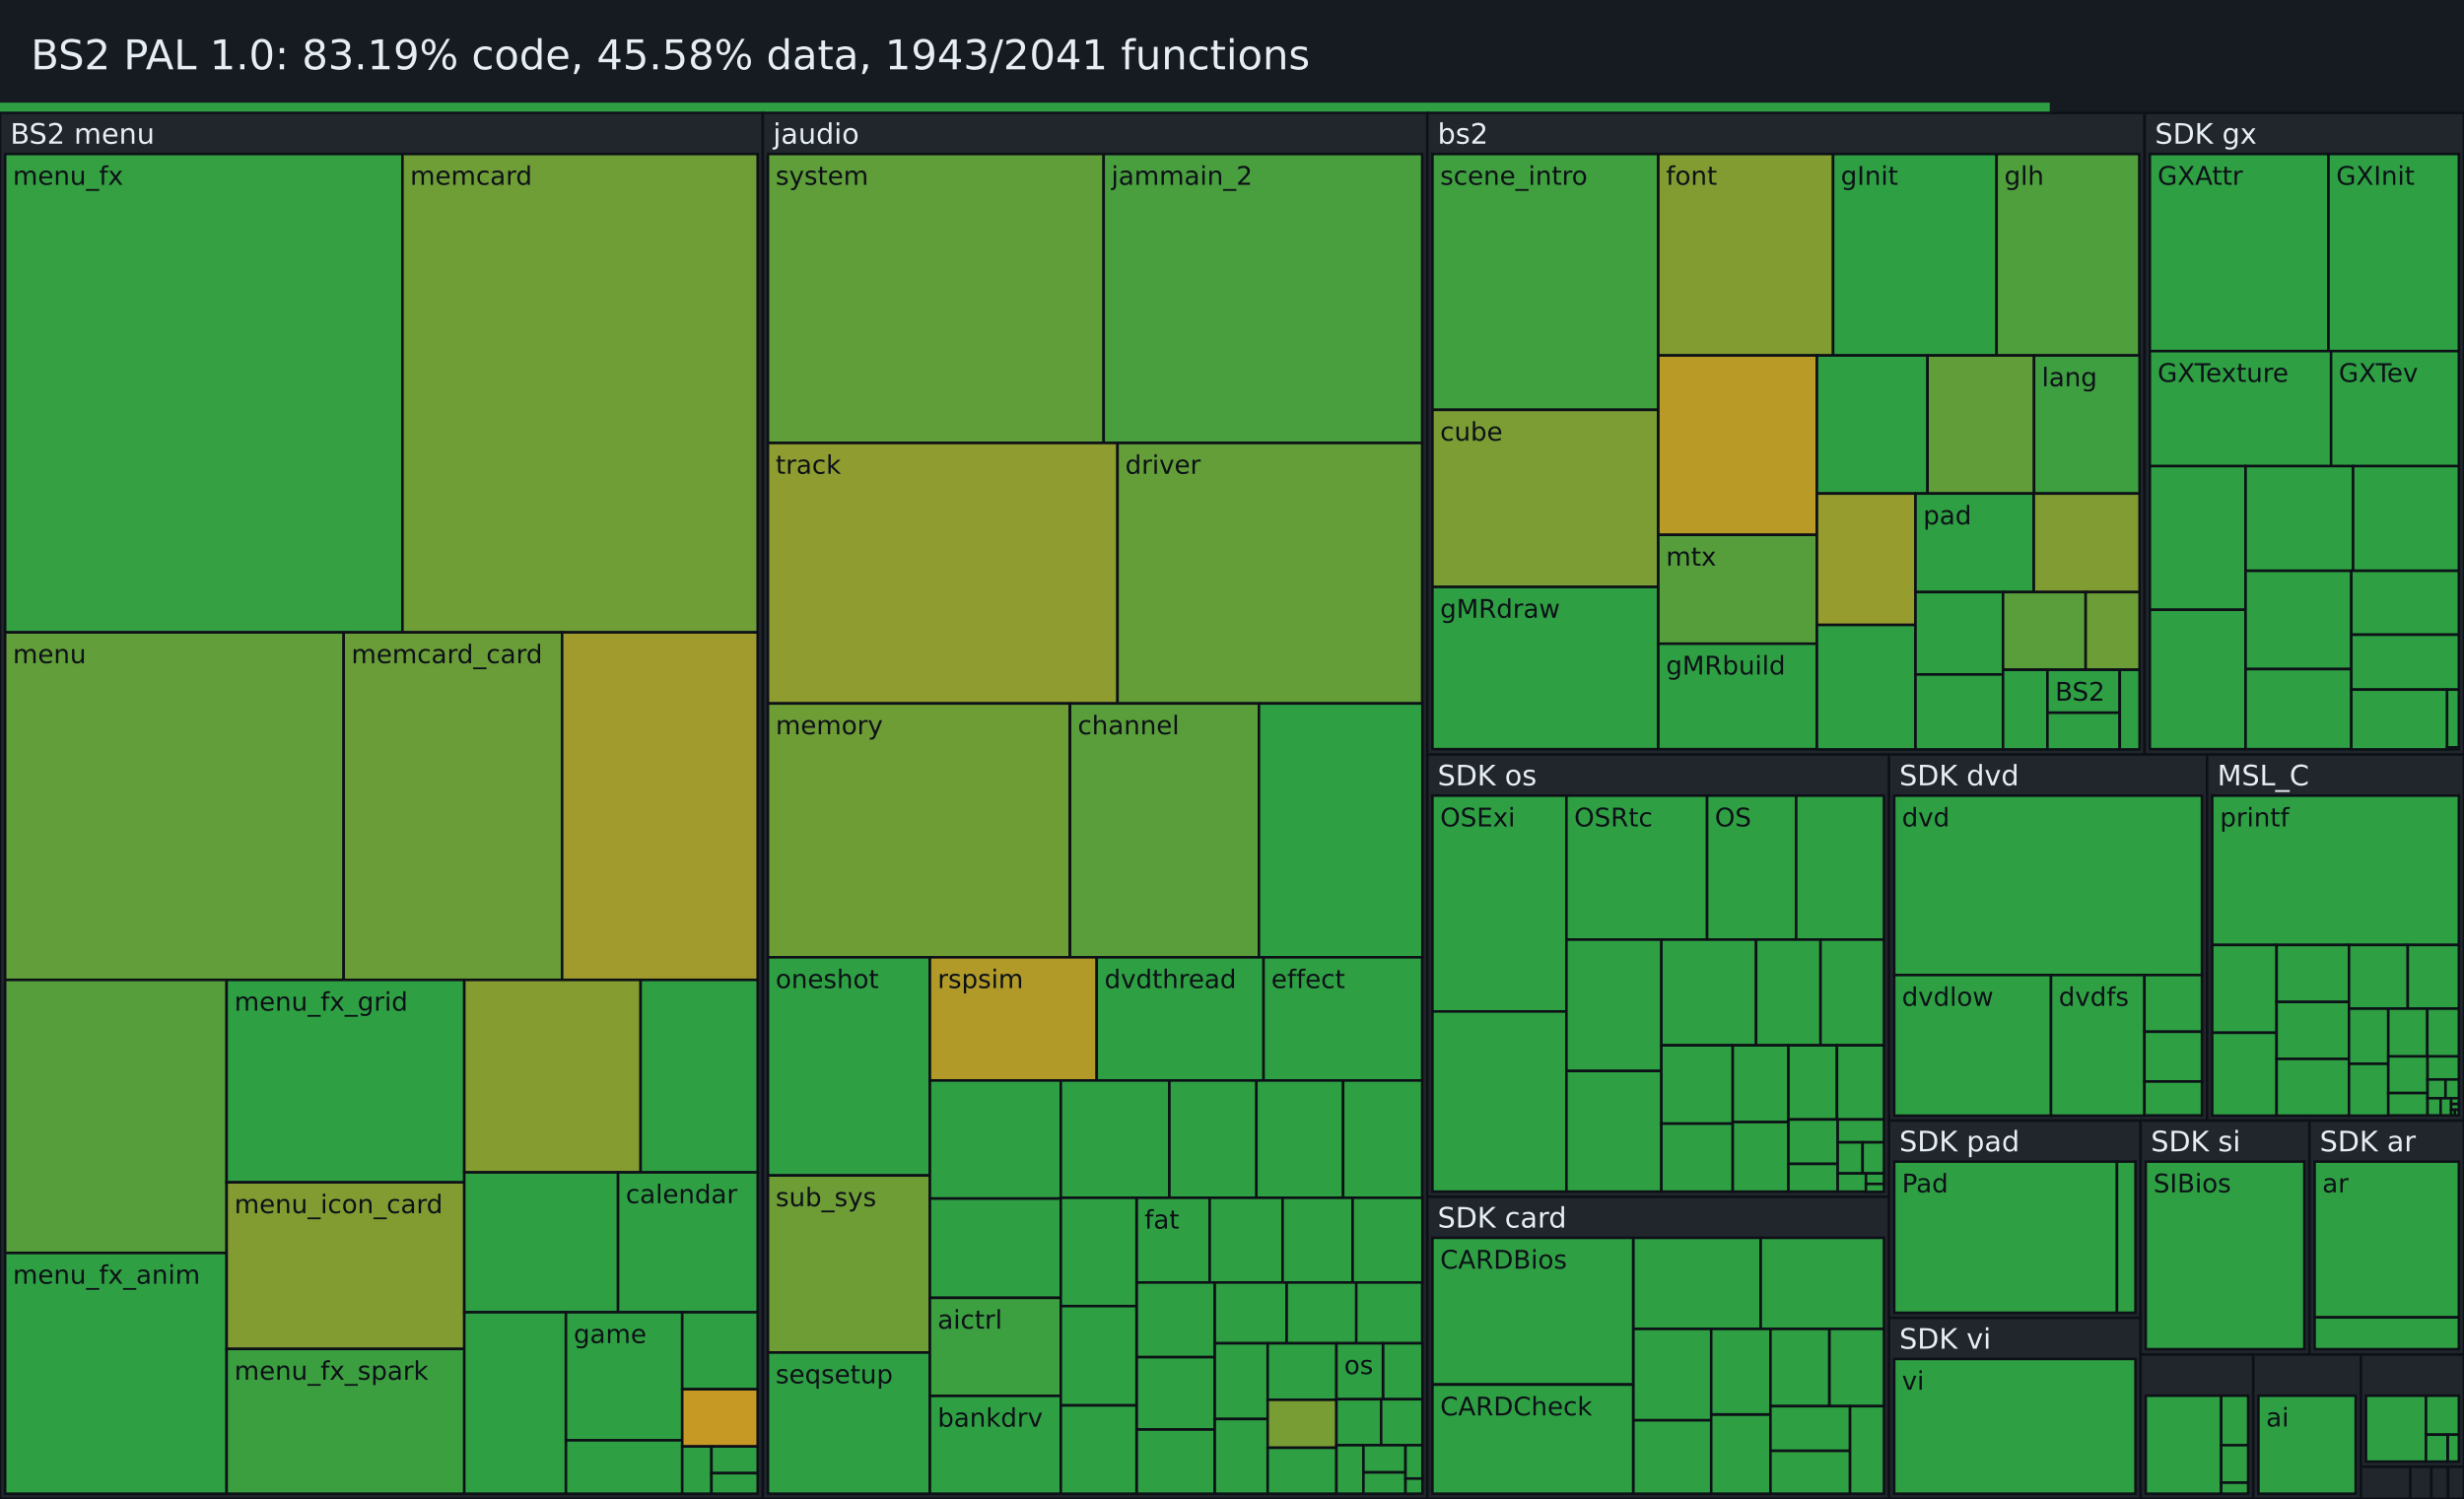
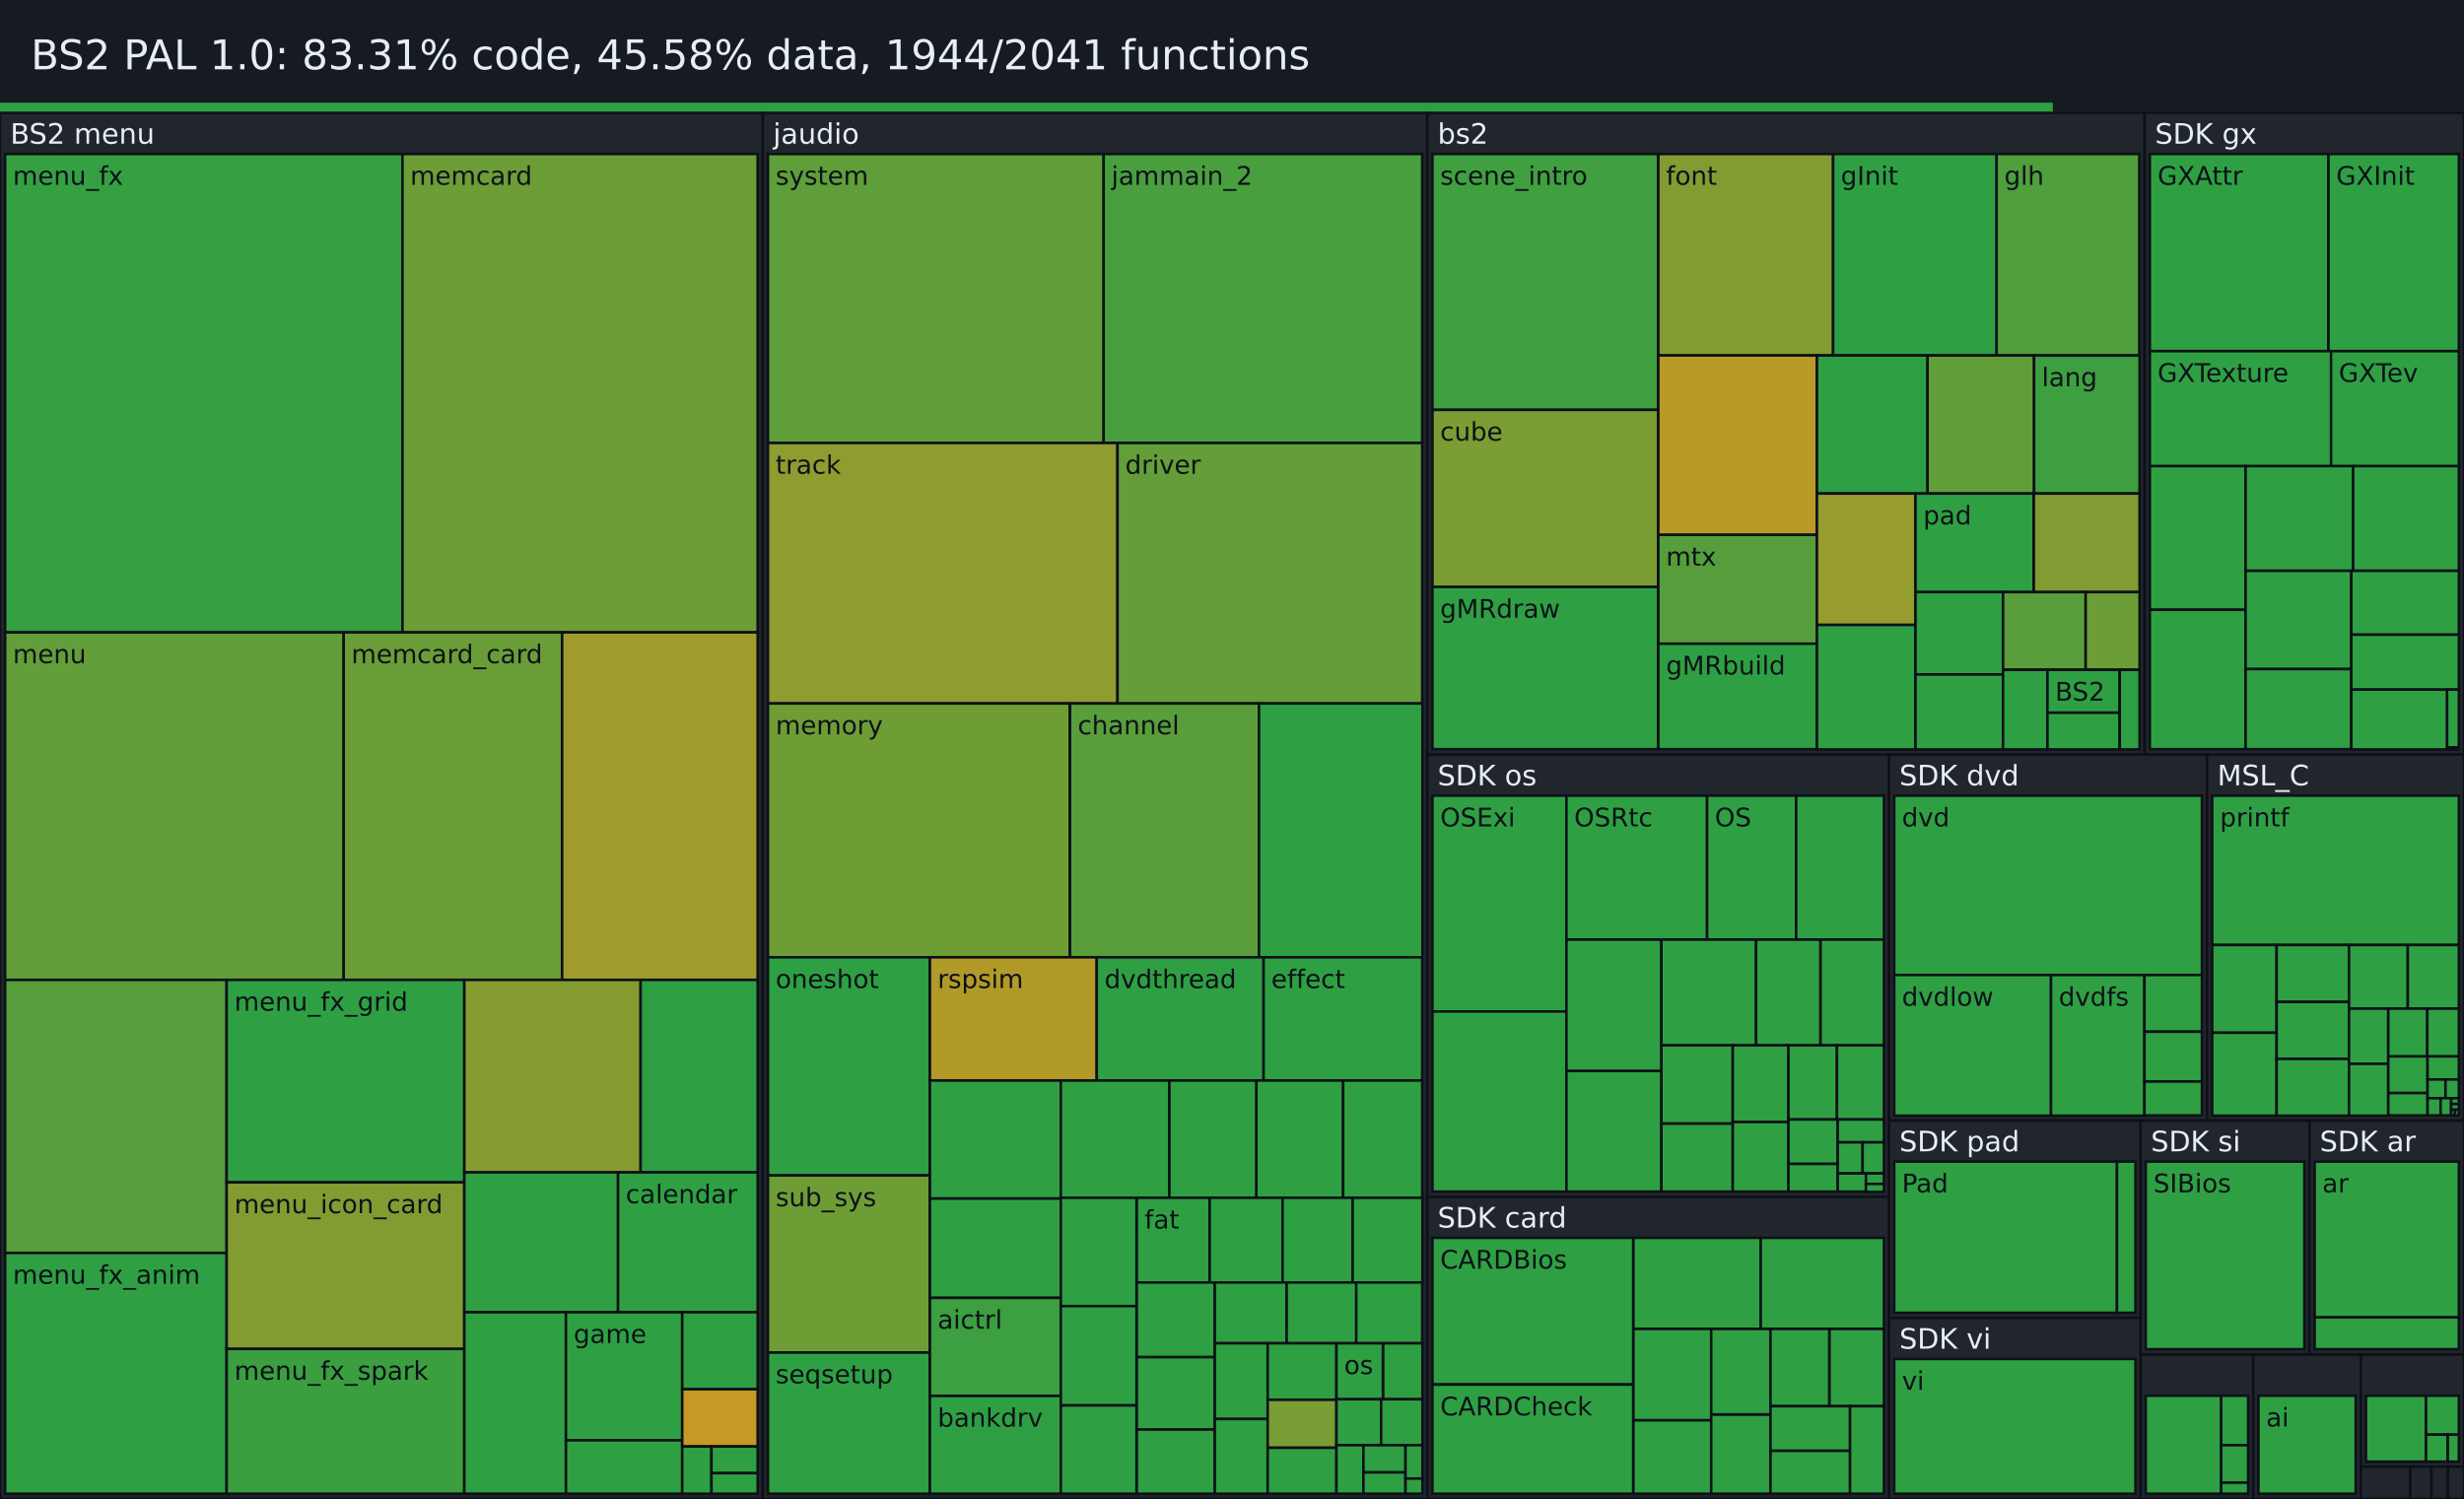
<svg xmlns="http://www.w3.org/2000/svg" width="960" height="584" font-family="Verdana,DejaVu Sans,sans-serif">
  <rect width="100%" height="100%" fill="#0d1117" />
  <rect x="0" y="0" width="960" height="44" fill="#161b22" />
-   <rect x="0" y="40" width="798.6" height="4" fill="#2ea043" />
-   <text x="12" y="27" font-size="16" fill="#e6edf3">BS2 PAL 1.0: 83.19% code, 45.58% data, 1943/2041 functions</text>
+   <rect x="0" y="40" width="799.8" height="4" fill="#2ea043" />
+   <text x="12" y="27" font-size="16" fill="#e6edf3">BS2 PAL 1.0: 83.31% code, 45.58% data, 1944/2041 functions</text>
  <g>
    <rect x="0.0" y="44.0" width="297.2" height="540.0" fill="#21262d" stroke="#0d1117" />
    <text x="4.0" y="56.0" font-size="11" fill="#e6edf3">BS2 menu</text>
  </g>
  <g>
    <rect x="2.0" y="60.0" width="154.8" height="186.4" fill="#34a042" stroke="#0d1117" stroke-width="1" />
    <text x="5.0" y="72.0" font-size="10" fill="#0d1117">menu_fx</text>
  </g>
  <g>
-     <rect x="156.8" y="60.0" width="138.4" height="186.4" fill="#6f9d36" stroke="#0d1117" stroke-width="1" />
+     <rect x="156.8" y="60.0" width="138.4" height="186.4" fill="#6c9d37" stroke="#0d1117" stroke-width="1" />
    <text x="159.8" y="72.0" font-size="10" fill="#0d1117">memcard</text>
  </g>
  <g>
    <rect x="2.0" y="246.4" width="131.9" height="135.4" fill="#629e39" stroke="#0d1117" stroke-width="1" />
    <text x="5.0" y="258.4" font-size="10" fill="#0d1117">menu</text>
  </g>
  <g>
    <rect x="133.9" y="246.4" width="85.1" height="135.4" fill="#6a9d37" stroke="#0d1117" stroke-width="1" />
    <text x="136.9" y="258.4" font-size="10" fill="#0d1117">memcard_card</text>
  </g>
  <g>
    <rect x="219.0" y="246.4" width="76.2" height="135.4" fill="#a09b2c" stroke="#0d1117" stroke-width="1" />
  </g>
  <g>
    <rect x="2.0" y="381.8" width="86.3" height="106.4" fill="#559e3b" stroke="#0d1117" stroke-width="1" />
  </g>
  <g>
    <rect x="2.0" y="488.2" width="86.3" height="93.8" fill="#2ea043" stroke="#0d1117" stroke-width="1" />
    <text x="5.0" y="500.2" font-size="10" fill="#0d1117">menu_fx_anim</text>
  </g>
  <g>
    <rect x="88.3" y="381.8" width="92.6" height="78.9" fill="#2ea043" stroke="#0d1117" stroke-width="1" />
    <text x="91.3" y="393.8" font-size="10" fill="#0d1117">menu_fx_grid</text>
  </g>
  <g>
    <rect x="88.3" y="460.7" width="92.6" height="64.9" fill="#829c32" stroke="#0d1117" stroke-width="1" />
    <text x="91.3" y="472.7" font-size="10" fill="#0d1117">menu_icon_card</text>
  </g>
  <g>
    <rect x="88.3" y="525.6" width="92.6" height="56.4" fill="#3b9f40" stroke="#0d1117" stroke-width="1" />
    <text x="91.3" y="537.6" font-size="10" fill="#0d1117">menu_fx_spark</text>
  </g>
  <g>
    <rect x="180.9" y="381.8" width="68.7" height="75.0" fill="#859c31" stroke="#0d1117" stroke-width="1" />
  </g>
  <g>
    <rect x="249.6" y="381.8" width="45.6" height="75.0" fill="#2ea043" stroke="#0d1117" stroke-width="1" />
  </g>
  <g>
    <rect x="180.9" y="456.8" width="59.9" height="54.5" fill="#2ea043" stroke="#0d1117" stroke-width="1" />
  </g>
  <g>
    <rect x="240.8" y="456.8" width="54.4" height="54.5" fill="#2ea043" stroke="#0d1117" stroke-width="1" />
    <text x="243.8" y="468.8" font-size="10" fill="#0d1117">calendar</text>
  </g>
  <g>
    <rect x="180.9" y="511.3" width="39.6" height="70.7" fill="#2ea043" stroke="#0d1117" stroke-width="1" />
  </g>
  <g>
    <rect x="220.5" y="511.3" width="45.3" height="49.9" fill="#2ea043" stroke="#0d1117" stroke-width="1" />
    <text x="223.5" y="523.3" font-size="10" fill="#0d1117">game</text>
  </g>
  <g>
    <rect x="220.5" y="561.2" width="45.3" height="20.8" fill="#2ea043" stroke="#0d1117" stroke-width="1" />
  </g>
  <g>
    <rect x="265.8" y="511.3" width="29.4" height="30.0" fill="#2ea043" stroke="#0d1117" stroke-width="1" />
  </g>
  <g>
    <rect x="265.8" y="541.3" width="29.4" height="22.3" fill="#c69924" stroke="#0d1117" stroke-width="1" />
  </g>
  <g>
    <rect x="265.8" y="563.6" width="11.4" height="18.4" fill="#2ea043" stroke="#0d1117" stroke-width="1" />
  </g>
  <g>
    <rect x="277.2" y="563.6" width="18.0" height="10.4" fill="#2ea043" stroke="#0d1117" stroke-width="1" />
  </g>
  <g>
    <rect x="277.2" y="574.0" width="18.0" height="8.0" fill="#2ea043" stroke="#0d1117" stroke-width="1" />
  </g>
  <g>
    <rect x="297.2" y="44.0" width="258.9" height="540.0" fill="#21262d" stroke="#0d1117" />
    <text x="301.2" y="56.0" font-size="11" fill="#e6edf3">jaudio</text>
  </g>
  <g>
    <rect x="299.2" y="60.0" width="130.8" height="112.6" fill="#5f9e39" stroke="#0d1117" stroke-width="1" />
    <text x="302.2" y="72.0" font-size="10" fill="#0d1117">system</text>
  </g>
  <g>
    <rect x="430.0" y="60.0" width="124.1" height="112.6" fill="#499f3e" stroke="#0d1117" stroke-width="1" />
    <text x="433.0" y="72.0" font-size="10" fill="#0d1117">jammain_2</text>
  </g>
  <g>
    <rect x="299.2" y="172.6" width="136.2" height="101.5" fill="#8e9c30" stroke="#0d1117" stroke-width="1" />
    <text x="302.2" y="184.6" font-size="10" fill="#0d1117">track</text>
  </g>
  <g>
    <rect x="435.4" y="172.6" width="118.7" height="101.5" fill="#639e38" stroke="#0d1117" stroke-width="1" />
    <text x="438.4" y="184.6" font-size="10" fill="#0d1117">driver</text>
  </g>
  <g>
    <rect x="299.2" y="274.1" width="117.6" height="98.9" fill="#6e9d36" stroke="#0d1117" stroke-width="1" />
    <text x="302.2" y="286.1" font-size="10" fill="#0d1117">memory</text>
  </g>
  <g>
    <rect x="416.9" y="274.1" width="73.6" height="98.9" fill="#599e3a" stroke="#0d1117" stroke-width="1" />
    <text x="419.9" y="286.1" font-size="10" fill="#0d1117">channel</text>
  </g>
  <g>
    <rect x="490.5" y="274.1" width="63.7" height="98.9" fill="#2ea043" stroke="#0d1117" stroke-width="1" />
  </g>
  <g>
    <rect x="299.2" y="373.0" width="63.1" height="85.0" fill="#2ea043" stroke="#0d1117" stroke-width="1" />
    <text x="302.2" y="385.0" font-size="10" fill="#0d1117">oneshot</text>
  </g>
  <g>
    <rect x="299.2" y="458.0" width="63.1" height="69.0" fill="#6e9d36" stroke="#0d1117" stroke-width="1" />
    <text x="302.2" y="470.0" font-size="10" fill="#0d1117">sub_sys</text>
  </g>
  <g>
    <rect x="299.2" y="527.0" width="63.1" height="55.0" fill="#2ea043" stroke="#0d1117" stroke-width="1" />
    <text x="302.2" y="539.0" font-size="10" fill="#0d1117">seqsetup</text>
  </g>
  <g>
    <rect x="362.3" y="373.0" width="65.0" height="48.0" fill="#b29a28" stroke="#0d1117" stroke-width="1" />
    <text x="365.3" y="385.0" font-size="10" fill="#0d1117">rspsim</text>
  </g>
  <g>
    <rect x="427.3" y="373.0" width="65.0" height="48.0" fill="#2ea043" stroke="#0d1117" stroke-width="1" />
    <text x="430.3" y="385.0" font-size="10" fill="#0d1117">dvdthread</text>
  </g>
  <g>
    <rect x="492.3" y="373.0" width="61.8" height="48.0" fill="#2ea043" stroke="#0d1117" stroke-width="1" />
    <text x="495.3" y="385.0" font-size="10" fill="#0d1117">effect</text>
  </g>
  <g>
    <rect x="362.3" y="421.0" width="51.0" height="46.0" fill="#2ea043" stroke="#0d1117" stroke-width="1" />
  </g>
  <g>
    <rect x="362.3" y="467.0" width="51.0" height="38.7" fill="#2ea043" stroke="#0d1117" stroke-width="1" />
  </g>
  <g>
    <rect x="362.3" y="505.7" width="51.0" height="38.2" fill="#3c9f40" stroke="#0d1117" stroke-width="1" />
    <text x="365.3" y="517.7" font-size="10" fill="#0d1117">aictrl</text>
  </g>
  <g>
    <rect x="362.3" y="543.9" width="51.0" height="38.1" fill="#2ea043" stroke="#0d1117" stroke-width="1" />
    <text x="365.3" y="555.9" font-size="10" fill="#0d1117">bankdrv</text>
  </g>
  <g>
    <rect x="413.3" y="421.0" width="42.3" height="45.7" fill="#2ea043" stroke="#0d1117" stroke-width="1" />
  </g>
  <g>
    <rect x="455.6" y="421.0" width="34.0" height="45.7" fill="#2ea043" stroke="#0d1117" stroke-width="1" />
  </g>
  <g>
    <rect x="489.5" y="421.0" width="33.8" height="45.7" fill="#2ea043" stroke="#0d1117" stroke-width="1" />
  </g>
  <g>
    <rect x="523.3" y="421.0" width="30.8" height="45.7" fill="#2ea043" stroke="#0d1117" stroke-width="1" />
  </g>
  <g>
    <rect x="413.3" y="466.7" width="29.5" height="42.2" fill="#2ea043" stroke="#0d1117" stroke-width="1" />
  </g>
  <g>
    <rect x="413.3" y="508.9" width="29.5" height="38.7" fill="#2ea043" stroke="#0d1117" stroke-width="1" />
  </g>
  <g>
    <rect x="413.3" y="547.6" width="29.5" height="34.4" fill="#2ea043" stroke="#0d1117" stroke-width="1" />
  </g>
  <g>
    <rect x="442.9" y="466.7" width="28.5" height="33.0" fill="#2ea043" stroke="#0d1117" stroke-width="1" />
    <text x="445.9" y="478.7" font-size="10" fill="#0d1117">fat</text>
  </g>
  <g>
    <rect x="471.3" y="466.7" width="28.4" height="33.0" fill="#2ea043" stroke="#0d1117" stroke-width="1" />
  </g>
  <g>
    <rect x="499.7" y="466.7" width="27.3" height="33.0" fill="#2ea043" stroke="#0d1117" stroke-width="1" />
  </g>
  <g>
    <rect x="527.0" y="466.7" width="27.2" height="33.0" fill="#2ea043" stroke="#0d1117" stroke-width="1" />
  </g>
  <g>
    <rect x="442.9" y="499.7" width="30.4" height="29.1" fill="#2ea043" stroke="#0d1117" stroke-width="1" />
  </g>
  <g>
    <rect x="442.9" y="528.8" width="30.4" height="28.2" fill="#2ea043" stroke="#0d1117" stroke-width="1" />
  </g>
  <g>
    <rect x="442.9" y="557.0" width="30.4" height="25.0" fill="#2ea043" stroke="#0d1117" stroke-width="1" />
  </g>
  <g>
    <rect x="473.3" y="499.7" width="28.0" height="23.7" fill="#2ea043" stroke="#0d1117" stroke-width="1" />
  </g>
  <g>
    <rect x="501.3" y="499.7" width="27.2" height="23.7" fill="#2ea043" stroke="#0d1117" stroke-width="1" />
  </g>
  <g>
    <rect x="528.4" y="499.7" width="25.7" height="23.7" fill="#2ea043" stroke="#0d1117" stroke-width="1" />
  </g>
  <g>
    <rect x="473.3" y="523.4" width="20.7" height="29.5" fill="#2ea043" stroke="#0d1117" stroke-width="1" />
  </g>
  <g>
    <rect x="473.3" y="552.9" width="20.7" height="29.1" fill="#2ea043" stroke="#0d1117" stroke-width="1" />
  </g>
  <g>
    <rect x="493.9" y="523.4" width="26.8" height="22.0" fill="#2ea043" stroke="#0d1117" stroke-width="1" />
  </g>
  <g>
    <rect x="493.9" y="545.4" width="26.8" height="18.7" fill="#789d34" stroke="#0d1117" stroke-width="1" />
  </g>
  <g>
    <rect x="493.9" y="564.1" width="26.8" height="17.9" fill="#2ea043" stroke="#0d1117" stroke-width="1" />
  </g>
  <g>
    <rect x="520.7" y="523.4" width="18.1" height="21.8" fill="#2ea043" stroke="#0d1117" stroke-width="1" />
    <text x="523.7" y="535.4" font-size="10" fill="#0d1117">os</text>
  </g>
  <g>
    <rect x="538.9" y="523.4" width="15.3" height="21.8" fill="#2ea043" stroke="#0d1117" stroke-width="1" />
  </g>
  <g>
    <rect x="520.7" y="545.2" width="17.4" height="17.9" fill="#2ea043" stroke="#0d1117" stroke-width="1" />
  </g>
  <g>
    <rect x="538.1" y="545.2" width="16.1" height="17.9" fill="#2ea043" stroke="#0d1117" stroke-width="1" />
  </g>
  <g>
    <rect x="520.7" y="563.1" width="10.5" height="18.9" fill="#2ea043" stroke="#0d1117" stroke-width="1" />
  </g>
  <g>
    <rect x="531.2" y="563.1" width="16.4" height="10.6" fill="#2ea043" stroke="#0d1117" stroke-width="1" />
  </g>
  <g>
    <rect x="531.2" y="573.7" width="16.4" height="8.3" fill="#2ea043" stroke="#0d1117" stroke-width="1" />
  </g>
  <g>
    <rect x="547.6" y="563.1" width="6.6" height="13.0" fill="#2ea043" stroke="#0d1117" stroke-width="1" />
  </g>
  <g>
    <rect x="547.6" y="576.1" width="6.6" height="5.9" fill="#2ea043" stroke="#0d1117" stroke-width="1" />
  </g>
  <g>
    <rect x="556.1" y="44.0" width="279.4" height="250.0" fill="#21262d" stroke="#0d1117" />
    <text x="560.1" y="56.0" font-size="11" fill="#e6edf3">bs2</text>
  </g>
  <g>
    <rect x="558.1" y="60.0" width="87.9" height="99.7" fill="#409f3f" stroke="#0d1117" stroke-width="1" />
    <text x="561.1" y="72.0" font-size="10" fill="#0d1117">scene_intro</text>
  </g>
  <g>
    <rect x="558.1" y="159.7" width="87.9" height="69.0" fill="#7c9d33" stroke="#0d1117" stroke-width="1" />
    <text x="561.1" y="171.7" font-size="10" fill="#0d1117">cube</text>
  </g>
  <g>
    <rect x="558.1" y="228.7" width="87.9" height="63.2" fill="#2ea043" stroke="#0d1117" stroke-width="1" />
    <text x="561.1" y="240.7" font-size="10" fill="#0d1117">gMRdraw</text>
  </g>
  <g>
    <rect x="646.1" y="60.0" width="68.1" height="78.5" fill="#829c32" stroke="#0d1117" stroke-width="1" />
    <text x="649.1" y="72.0" font-size="10" fill="#0d1117">font</text>
  </g>
  <g>
    <rect x="714.2" y="60.0" width="63.7" height="78.5" fill="#2ea043" stroke="#0d1117" stroke-width="1" />
    <text x="717.2" y="72.0" font-size="10" fill="#0d1117">gInit</text>
  </g>
  <g>
    <rect x="777.9" y="60.0" width="55.6" height="78.5" fill="#4f9f3c" stroke="#0d1117" stroke-width="1" />
    <text x="780.9" y="72.0" font-size="10" fill="#0d1117">glh</text>
  </g>
  <g>
    <rect x="646.1" y="138.5" width="61.8" height="69.9" fill="#ba9a27" stroke="#0d1117" stroke-width="1" />
  </g>
  <g>
    <rect x="646.1" y="208.4" width="61.8" height="42.5" fill="#559e3b" stroke="#0d1117" stroke-width="1" />
    <text x="649.1" y="220.4" font-size="10" fill="#0d1117">mtx</text>
  </g>
  <g>
    <rect x="646.1" y="250.8" width="61.8" height="41.1" fill="#2ea043" stroke="#0d1117" stroke-width="1" />
    <text x="649.1" y="262.8" font-size="10" fill="#0d1117">gMRbuild</text>
  </g>
  <g>
    <rect x="707.9" y="138.5" width="43.1" height="53.8" fill="#2ea043" stroke="#0d1117" stroke-width="1" />
  </g>
  <g>
    <rect x="751.0" y="138.5" width="41.5" height="53.8" fill="#619e39" stroke="#0d1117" stroke-width="1" />
  </g>
  <g>
    <rect x="792.5" y="138.5" width="41.1" height="53.8" fill="#3e9f40" stroke="#0d1117" stroke-width="1" />
    <text x="795.5" y="150.5" font-size="10" fill="#0d1117">lang</text>
  </g>
  <g>
    <rect x="707.9" y="192.3" width="38.4" height="51.2" fill="#969c2e" stroke="#0d1117" stroke-width="1" />
  </g>
  <g>
    <rect x="707.9" y="243.5" width="38.4" height="48.5" fill="#2ea043" stroke="#0d1117" stroke-width="1" />
  </g>
  <g>
    <rect x="746.3" y="192.3" width="46.1" height="38.4" fill="#2ea043" stroke="#0d1117" stroke-width="1" />
    <text x="749.3" y="204.3" font-size="10" fill="#0d1117">pad</text>
  </g>
  <g>
    <rect x="792.4" y="192.3" width="41.2" height="38.4" fill="#809c32" stroke="#0d1117" stroke-width="1" />
  </g>
  <g>
    <rect x="746.3" y="230.7" width="34.1" height="32.1" fill="#2ea043" stroke="#0d1117" stroke-width="1" />
  </g>
  <g>
    <rect x="746.3" y="262.8" width="34.1" height="29.2" fill="#2ea043" stroke="#0d1117" stroke-width="1" />
  </g>
  <g>
    <rect x="780.4" y="230.7" width="32.2" height="30.2" fill="#599e3a" stroke="#0d1117" stroke-width="1" />
  </g>
  <g>
    <rect x="812.6" y="230.7" width="21.0" height="30.2" fill="#6d9d36" stroke="#0d1117" stroke-width="1" />
  </g>
  <g>
    <rect x="780.4" y="261.0" width="17.3" height="31.0" fill="#2ea043" stroke="#0d1117" stroke-width="1" />
  </g>
  <g>
    <rect x="797.7" y="261.0" width="28.1" height="16.7" fill="#2ea043" stroke="#0d1117" stroke-width="1" />
    <text x="800.7" y="273.0" font-size="10" fill="#0d1117">BS2</text>
  </g>
  <g>
    <rect x="797.7" y="277.7" width="28.1" height="14.3" fill="#2ea043" stroke="#0d1117" stroke-width="1" />
  </g>
  <g>
    <rect x="825.9" y="261.0" width="7.7" height="31.0" fill="#2ea043" stroke="#0d1117" stroke-width="1" />
  </g>
  <g>
    <rect x="835.6" y="44.0" width="124.4" height="250.0" fill="#21262d" stroke="#0d1117" />
    <text x="839.6" y="56.0" font-size="11" fill="#e6edf3">SDK gx</text>
  </g>
  <g>
    <rect x="837.6" y="60.0" width="69.6" height="76.8" fill="#2ea043" stroke="#0d1117" stroke-width="1" />
    <text x="840.6" y="72.0" font-size="10" fill="#0d1117">GXAttr</text>
  </g>
  <g>
    <rect x="907.2" y="60.0" width="50.8" height="76.8" fill="#2ea043" stroke="#0d1117" stroke-width="1" />
    <text x="910.2" y="72.0" font-size="10" fill="#0d1117">GXInit</text>
  </g>
  <g>
    <rect x="837.6" y="136.8" width="70.7" height="44.9" fill="#2ea043" stroke="#0d1117" stroke-width="1" />
    <text x="840.6" y="148.8" font-size="10" fill="#0d1117">GXTexture</text>
  </g>
  <g>
    <rect x="908.2" y="136.8" width="49.8" height="44.9" fill="#2ea043" stroke="#0d1117" stroke-width="1" />
    <text x="911.2" y="148.8" font-size="10" fill="#0d1117">GXTev</text>
  </g>
  <g>
    <rect x="837.6" y="181.6" width="37.3" height="56.0" fill="#2ea043" stroke="#0d1117" stroke-width="1" />
  </g>
  <g>
    <rect x="837.6" y="237.6" width="37.3" height="54.3" fill="#2ea043" stroke="#0d1117" stroke-width="1" />
  </g>
  <g>
    <rect x="874.9" y="181.6" width="41.9" height="40.8" fill="#2ea043" stroke="#0d1117" stroke-width="1" />
  </g>
  <g>
    <rect x="916.8" y="181.6" width="41.2" height="40.8" fill="#2ea043" stroke="#0d1117" stroke-width="1" />
  </g>
  <g>
    <rect x="874.9" y="222.4" width="41.2" height="38.3" fill="#2ea043" stroke="#0d1117" stroke-width="1" />
  </g>
  <g>
    <rect x="874.9" y="260.7" width="41.2" height="31.2" fill="#2ea043" stroke="#0d1117" stroke-width="1" />
  </g>
  <g>
    <rect x="916.1" y="222.4" width="41.9" height="24.9" fill="#2ea043" stroke="#0d1117" stroke-width="1" />
  </g>
  <g>
    <rect x="916.1" y="247.3" width="41.9" height="21.4" fill="#2ea043" stroke="#0d1117" stroke-width="1" />
  </g>
  <g>
    <rect x="916.1" y="268.7" width="37.4" height="23.3" fill="#2ea043" stroke="#0d1117" stroke-width="1" />
  </g>
  <g>
    <rect x="953.4" y="268.7" width="4.6" height="22.5" fill="#2ea043" stroke="#0d1117" stroke-width="1" />
  </g>
  <g>
    <rect x="953.4" y="291.2" width="4.6" height="0.8" fill="#2ea043" stroke="#0d1117" stroke-width="1" />
  </g>
  <g>
    <rect x="556.1" y="294.0" width="179.9" height="172.4" fill="#21262d" stroke="#0d1117" />
    <text x="560.1" y="306.0" font-size="11" fill="#e6edf3">SDK os</text>
  </g>
  <g>
    <rect x="558.1" y="310.0" width="52.2" height="84.1" fill="#2ea043" stroke="#0d1117" stroke-width="1" />
    <text x="561.1" y="322.0" font-size="10" fill="#0d1117">OSExi</text>
  </g>
  <g>
    <rect x="558.1" y="394.1" width="52.2" height="70.2" fill="#2ea043" stroke="#0d1117" stroke-width="1" />
  </g>
  <g>
    <rect x="610.3" y="310.0" width="54.8" height="56.2" fill="#2ea043" stroke="#0d1117" stroke-width="1" />
    <text x="613.3" y="322.0" font-size="10" fill="#0d1117">OSRtc</text>
  </g>
  <g>
    <rect x="665.1" y="310.0" width="34.7" height="56.2" fill="#2ea043" stroke="#0d1117" stroke-width="1" />
    <text x="668.1" y="322.0" font-size="10" fill="#0d1117">OS</text>
  </g>
  <g>
    <rect x="699.8" y="310.0" width="34.2" height="56.2" fill="#2ea043" stroke="#0d1117" stroke-width="1" />
  </g>
  <g>
    <rect x="610.3" y="366.1" width="37.0" height="51.2" fill="#2ea043" stroke="#0d1117" stroke-width="1" />
  </g>
  <g>
    <rect x="610.3" y="417.3" width="37.0" height="47.0" fill="#2ea043" stroke="#0d1117" stroke-width="1" />
  </g>
  <g>
    <rect x="647.3" y="366.1" width="36.9" height="41.2" fill="#2ea043" stroke="#0d1117" stroke-width="1" />
  </g>
  <g>
    <rect x="684.2" y="366.1" width="25.1" height="41.2" fill="#2ea043" stroke="#0d1117" stroke-width="1" />
  </g>
  <g>
    <rect x="709.3" y="366.1" width="24.7" height="41.2" fill="#2ea043" stroke="#0d1117" stroke-width="1" />
  </g>
  <g>
    <rect x="647.3" y="407.3" width="27.8" height="30.5" fill="#2ea043" stroke="#0d1117" stroke-width="1" />
  </g>
  <g>
    <rect x="647.3" y="437.8" width="27.8" height="26.5" fill="#2ea043" stroke="#0d1117" stroke-width="1" />
  </g>
  <g>
    <rect x="675.1" y="407.3" width="21.7" height="29.9" fill="#2ea043" stroke="#0d1117" stroke-width="1" />
  </g>
  <g>
    <rect x="675.1" y="437.2" width="21.7" height="27.1" fill="#2ea043" stroke="#0d1117" stroke-width="1" />
  </g>
  <g>
    <rect x="696.8" y="407.3" width="18.9" height="28.9" fill="#2ea043" stroke="#0d1117" stroke-width="1" />
  </g>
  <g>
    <rect x="715.7" y="407.3" width="18.3" height="28.9" fill="#2ea043" stroke="#0d1117" stroke-width="1" />
  </g>
  <g>
    <rect x="696.8" y="436.2" width="19.2" height="17.3" fill="#2ea043" stroke="#0d1117" stroke-width="1" />
  </g>
  <g>
    <rect x="696.8" y="453.5" width="19.2" height="10.8" fill="#2ea043" stroke="#0d1117" stroke-width="1" />
  </g>
  <g>
    <rect x="716.0" y="436.2" width="18.0" height="8.9" fill="#2ea043" stroke="#0d1117" stroke-width="1" />
  </g>
  <g>
    <rect x="716.0" y="445.1" width="9.7" height="12.1" fill="#2ea043" stroke="#0d1117" stroke-width="1" />
  </g>
  <g>
    <rect x="725.7" y="445.1" width="8.3" height="12.1" fill="#2ea043" stroke="#0d1117" stroke-width="1" />
  </g>
  <g>
    <rect x="716.0" y="457.2" width="11.0" height="7.1" fill="#2ea043" stroke="#0d1117" stroke-width="1" />
  </g>
  <g>
    <rect x="727.0" y="457.2" width="7.0" height="4.1" fill="#2ea043" stroke="#0d1117" stroke-width="1" />
  </g>
  <g>
    <rect x="727.0" y="461.3" width="7.0" height="3.1" fill="#2ea043" stroke="#0d1117" stroke-width="1" />
  </g>
  <g>
    <rect x="556.1" y="466.3" width="179.9" height="117.7" fill="#21262d" stroke="#0d1117" />
    <text x="560.1" y="478.3" font-size="11" fill="#e6edf3">SDK card</text>
  </g>
  <g>
    <rect x="558.1" y="482.3" width="78.2" height="57.1" fill="#2ea043" stroke="#0d1117" stroke-width="1" />
    <text x="561.1" y="494.3" font-size="10" fill="#0d1117">CARDBios</text>
  </g>
  <g>
    <rect x="558.1" y="539.5" width="78.2" height="42.5" fill="#2ea043" stroke="#0d1117" stroke-width="1" />
    <text x="561.1" y="551.5" font-size="10" fill="#0d1117">CARDCheck</text>
  </g>
  <g>
    <rect x="636.4" y="482.3" width="49.6" height="35.5" fill="#2ea043" stroke="#0d1117" stroke-width="1" />
  </g>
  <g>
    <rect x="686.0" y="482.3" width="48.0" height="35.5" fill="#2ea043" stroke="#0d1117" stroke-width="1" />
  </g>
  <g>
    <rect x="636.4" y="517.8" width="30.4" height="35.6" fill="#2ea043" stroke="#0d1117" stroke-width="1" />
  </g>
  <g>
    <rect x="636.4" y="553.4" width="30.4" height="28.6" fill="#2ea043" stroke="#0d1117" stroke-width="1" />
  </g>
  <g>
    <rect x="666.7" y="517.8" width="23.1" height="33.3" fill="#2ea043" stroke="#0d1117" stroke-width="1" />
  </g>
  <g>
    <rect x="666.7" y="551.2" width="23.1" height="30.8" fill="#2ea043" stroke="#0d1117" stroke-width="1" />
  </g>
  <g>
    <rect x="689.8" y="517.8" width="22.9" height="30.1" fill="#2ea043" stroke="#0d1117" stroke-width="1" />
  </g>
  <g>
    <rect x="712.8" y="517.8" width="21.2" height="30.1" fill="#2ea043" stroke="#0d1117" stroke-width="1" />
  </g>
  <g>
    <rect x="689.8" y="547.9" width="31.0" height="17.4" fill="#2ea043" stroke="#0d1117" stroke-width="1" />
  </g>
  <g>
    <rect x="689.8" y="565.3" width="31.0" height="16.7" fill="#2ea043" stroke="#0d1117" stroke-width="1" />
  </g>
  <g>
    <rect x="720.8" y="547.9" width="13.2" height="34.1" fill="#2ea043" stroke="#0d1117" stroke-width="1" />
  </g>
  <g>
    <rect x="736.0" y="294.0" width="123.9" height="142.7" fill="#21262d" stroke="#0d1117" />
    <text x="740.0" y="306.0" font-size="11" fill="#e6edf3">SDK dvd</text>
  </g>
  <g>
    <rect x="738.0" y="310.0" width="119.9" height="69.9" fill="#2ea043" stroke="#0d1117" stroke-width="1" />
    <text x="741.0" y="322.0" font-size="10" fill="#0d1117">dvd</text>
  </g>
  <g>
    <rect x="738.0" y="379.9" width="61.1" height="54.8" fill="#2ea043" stroke="#0d1117" stroke-width="1" />
    <text x="741.0" y="391.9" font-size="10" fill="#0d1117">dvdlow</text>
  </g>
  <g>
    <rect x="799.1" y="379.9" width="36.4" height="54.8" fill="#2ea043" stroke="#0d1117" stroke-width="1" />
    <text x="802.1" y="391.9" font-size="10" fill="#0d1117">dvdfs</text>
  </g>
  <g>
    <rect x="835.5" y="379.9" width="22.4" height="22.1" fill="#2ea043" stroke="#0d1117" stroke-width="1" />
  </g>
  <g>
    <rect x="835.5" y="402.0" width="22.4" height="19.4" fill="#2ea043" stroke="#0d1117" stroke-width="1" />
  </g>
  <g>
    <rect x="835.5" y="421.4" width="22.4" height="13.2" fill="#2ea043" stroke="#0d1117" stroke-width="1" />
  </g>
  <g>
    <rect x="859.9" y="294.0" width="100.1" height="142.7" fill="#21262d" stroke="#0d1117" />
    <text x="863.9" y="306.0" font-size="11" fill="#e6edf3">MSL_C</text>
  </g>
  <g>
    <rect x="861.9" y="310.0" width="96.1" height="58.2" fill="#2ea043" stroke="#0d1117" stroke-width="1" />
    <text x="864.9" y="322.0" font-size="10" fill="#0d1117">printf</text>
  </g>
  <g>
    <rect x="861.9" y="368.2" width="25.1" height="34.2" fill="#2ea043" stroke="#0d1117" stroke-width="1" />
  </g>
  <g>
    <rect x="861.9" y="402.4" width="25.1" height="32.3" fill="#2ea043" stroke="#0d1117" stroke-width="1" />
  </g>
  <g>
    <rect x="887.0" y="368.2" width="28.2" height="22.2" fill="#2ea043" stroke="#0d1117" stroke-width="1" />
  </g>
  <g>
    <rect x="887.0" y="390.4" width="28.2" height="22.2" fill="#2ea043" stroke="#0d1117" stroke-width="1" />
  </g>
  <g>
    <rect x="887.0" y="412.6" width="28.2" height="22.1" fill="#2ea043" stroke="#0d1117" stroke-width="1" />
  </g>
  <g>
    <rect x="915.2" y="368.2" width="22.9" height="24.8" fill="#2ea043" stroke="#0d1117" stroke-width="1" />
  </g>
  <g>
    <rect x="938.1" y="368.2" width="19.9" height="24.8" fill="#2ea043" stroke="#0d1117" stroke-width="1" />
  </g>
  <g>
    <rect x="915.2" y="393.0" width="15.3" height="21.5" fill="#2ea043" stroke="#0d1117" stroke-width="1" />
  </g>
  <g>
    <rect x="915.2" y="414.5" width="15.3" height="20.2" fill="#2ea043" stroke="#0d1117" stroke-width="1" />
  </g>
  <g>
    <rect x="930.5" y="393.0" width="15.2" height="18.7" fill="#2ea043" stroke="#0d1117" stroke-width="1" />
  </g>
  <g>
    <rect x="945.7" y="393.0" width="12.3" height="18.7" fill="#2ea043" stroke="#0d1117" stroke-width="1" />
  </g>
  <g>
    <rect x="930.5" y="411.6" width="15.3" height="14.3" fill="#2ea043" stroke="#0d1117" stroke-width="1" />
  </g>
  <g>
    <rect x="930.5" y="425.9" width="15.3" height="8.7" fill="#2ea043" stroke="#0d1117" stroke-width="1" />
  </g>
  <g>
    <rect x="945.8" y="411.6" width="12.2" height="9.0" fill="#2ea043" stroke="#0d1117" stroke-width="1" />
  </g>
  <g>
    <rect x="945.8" y="420.6" width="7.0" height="7.3" fill="#2ea043" stroke="#0d1117" stroke-width="1" />
  </g>
  <g>
    <rect x="952.8" y="420.6" width="5.2" height="7.3" fill="#2ea043" stroke="#0d1117" stroke-width="1" />
  </g>
  <g>
    <rect x="945.8" y="427.9" width="5.1" height="6.7" fill="#2ea043" stroke="#0d1117" stroke-width="1" />
  </g>
  <g>
    <rect x="950.9" y="427.9" width="4.1" height="6.7" fill="#2ea043" stroke="#0d1117" stroke-width="1" />
  </g>
  <g>
    <rect x="955.0" y="427.9" width="3.0" height="2.2" fill="#2ea043" stroke="#0d1117" stroke-width="1" />
  </g>
  <g>
    <rect x="955.0" y="430.2" width="3.0" height="2.2" fill="#2ea043" stroke="#0d1117" stroke-width="1" />
  </g>
  <g>
    <rect x="955.0" y="432.4" width="1.5" height="2.2" fill="#2ea043" stroke="#0d1117" stroke-width="1" />
  </g>
  <g>
    <rect x="956.5" y="432.4" width="1.5" height="2.2" fill="#2ea043" stroke="#0d1117" stroke-width="1" />
  </g>
  <g>
    <rect x="736.0" y="436.6" width="98.0" height="76.9" fill="#21262d" stroke="#0d1117" />
    <text x="740.0" y="448.6" font-size="11" fill="#e6edf3">SDK pad</text>
  </g>
  <g>
    <rect x="738.0" y="452.6" width="86.8" height="58.9" fill="#2ea043" stroke="#0d1117" stroke-width="1" />
    <text x="741.0" y="464.6" font-size="10" fill="#0d1117">Pad</text>
  </g>
  <g>
    <rect x="824.8" y="452.6" width="7.2" height="58.9" fill="#2ea043" stroke="#0d1117" stroke-width="1" />
  </g>
  <g>
    <rect x="736.0" y="513.5" width="98.0" height="70.5" fill="#21262d" stroke="#0d1117" />
    <text x="740.0" y="525.5" font-size="11" fill="#e6edf3">SDK vi</text>
  </g>
  <g>
    <rect x="738.0" y="529.5" width="94.0" height="52.5" fill="#2ea043" stroke="#0d1117" stroke-width="1" />
    <text x="741.0" y="541.5" font-size="10" fill="#0d1117">vi</text>
  </g>
  <g>
    <rect x="834.0" y="436.6" width="65.8" height="91.1" fill="#21262d" stroke="#0d1117" />
    <text x="838.0" y="448.6" font-size="11" fill="#e6edf3">SDK si</text>
  </g>
  <g>
    <rect x="836.0" y="452.6" width="61.8" height="73.1" fill="#2ea043" stroke="#0d1117" stroke-width="1" />
    <text x="839.0" y="464.6" font-size="10" fill="#0d1117">SIBios</text>
  </g>
  <g>
    <rect x="899.8" y="436.6" width="60.2" height="91.1" fill="#21262d" stroke="#0d1117" />
    <text x="903.8" y="448.6" font-size="11" fill="#e6edf3">SDK ar</text>
  </g>
  <g>
    <rect x="901.8" y="452.6" width="56.2" height="60.7" fill="#2ea043" stroke="#0d1117" stroke-width="1" />
    <text x="904.8" y="464.6" font-size="10" fill="#0d1117">ar</text>
  </g>
  <g>
    <rect x="901.8" y="513.3" width="56.2" height="12.4" fill="#2ea043" stroke="#0d1117" stroke-width="1" />
  </g>
  <g>
    <rect x="834.0" y="527.8" width="43.9" height="56.2" fill="#21262d" stroke="#0d1117" />
  </g>
  <g>
    <rect x="836.0" y="543.8" width="29.4" height="38.2" fill="#2ea043" stroke="#0d1117" stroke-width="1" />
  </g>
  <g>
    <rect x="865.4" y="543.8" width="10.5" height="19.4" fill="#2ea043" stroke="#0d1117" stroke-width="1" />
  </g>
  <g>
    <rect x="865.4" y="563.1" width="10.5" height="14.6" fill="#2ea043" stroke="#0d1117" stroke-width="1" />
  </g>
  <g>
    <rect x="865.4" y="577.7" width="10.5" height="4.3" fill="#2ea043" stroke="#0d1117" stroke-width="1" />
  </g>
  <g>
    <rect x="877.9" y="527.8" width="41.9" height="56.2" fill="#21262d" stroke="#0d1117" />
  </g>
  <g>
    <rect x="879.9" y="543.8" width="37.9" height="38.2" fill="#2ea043" stroke="#0d1117" stroke-width="1" />
    <text x="882.9" y="555.8" font-size="10" fill="#0d1117">ai</text>
  </g>
  <g>
    <rect x="919.8" y="527.8" width="40.2" height="43.7" fill="#21262d" stroke="#0d1117" />
  </g>
  <g>
    <rect x="921.8" y="543.8" width="23.4" height="25.7" fill="#2ea043" stroke="#0d1117" stroke-width="1" />
  </g>
  <g>
    <rect x="945.2" y="543.8" width="12.8" height="15.2" fill="#2ea043" stroke="#0d1117" stroke-width="1" />
  </g>
  <g>
    <rect x="945.2" y="559.0" width="8.4" height="10.5" fill="#2ea043" stroke="#0d1117" stroke-width="1" />
  </g>
  <g>
    <rect x="953.7" y="559.0" width="4.3" height="10.5" fill="#2ea043" stroke="#0d1117" stroke-width="1" />
  </g>
  <g>
    <rect x="919.8" y="571.5" width="19.3" height="12.5" fill="#21262d" stroke="#0d1117" />
  </g>
  <g>
    <rect x="939.1" y="571.5" width="8.2" height="12.5" fill="#21262d" stroke="#0d1117" />
  </g>
  <g>
    <rect x="947.3" y="571.5" width="6.5" height="12.5" fill="#21262d" stroke="#0d1117" />
  </g>
  <g>
    <rect x="953.8" y="571.5" width="6.2" height="12.5" fill="#21262d" stroke="#0d1117" />
  </g>
</svg>
